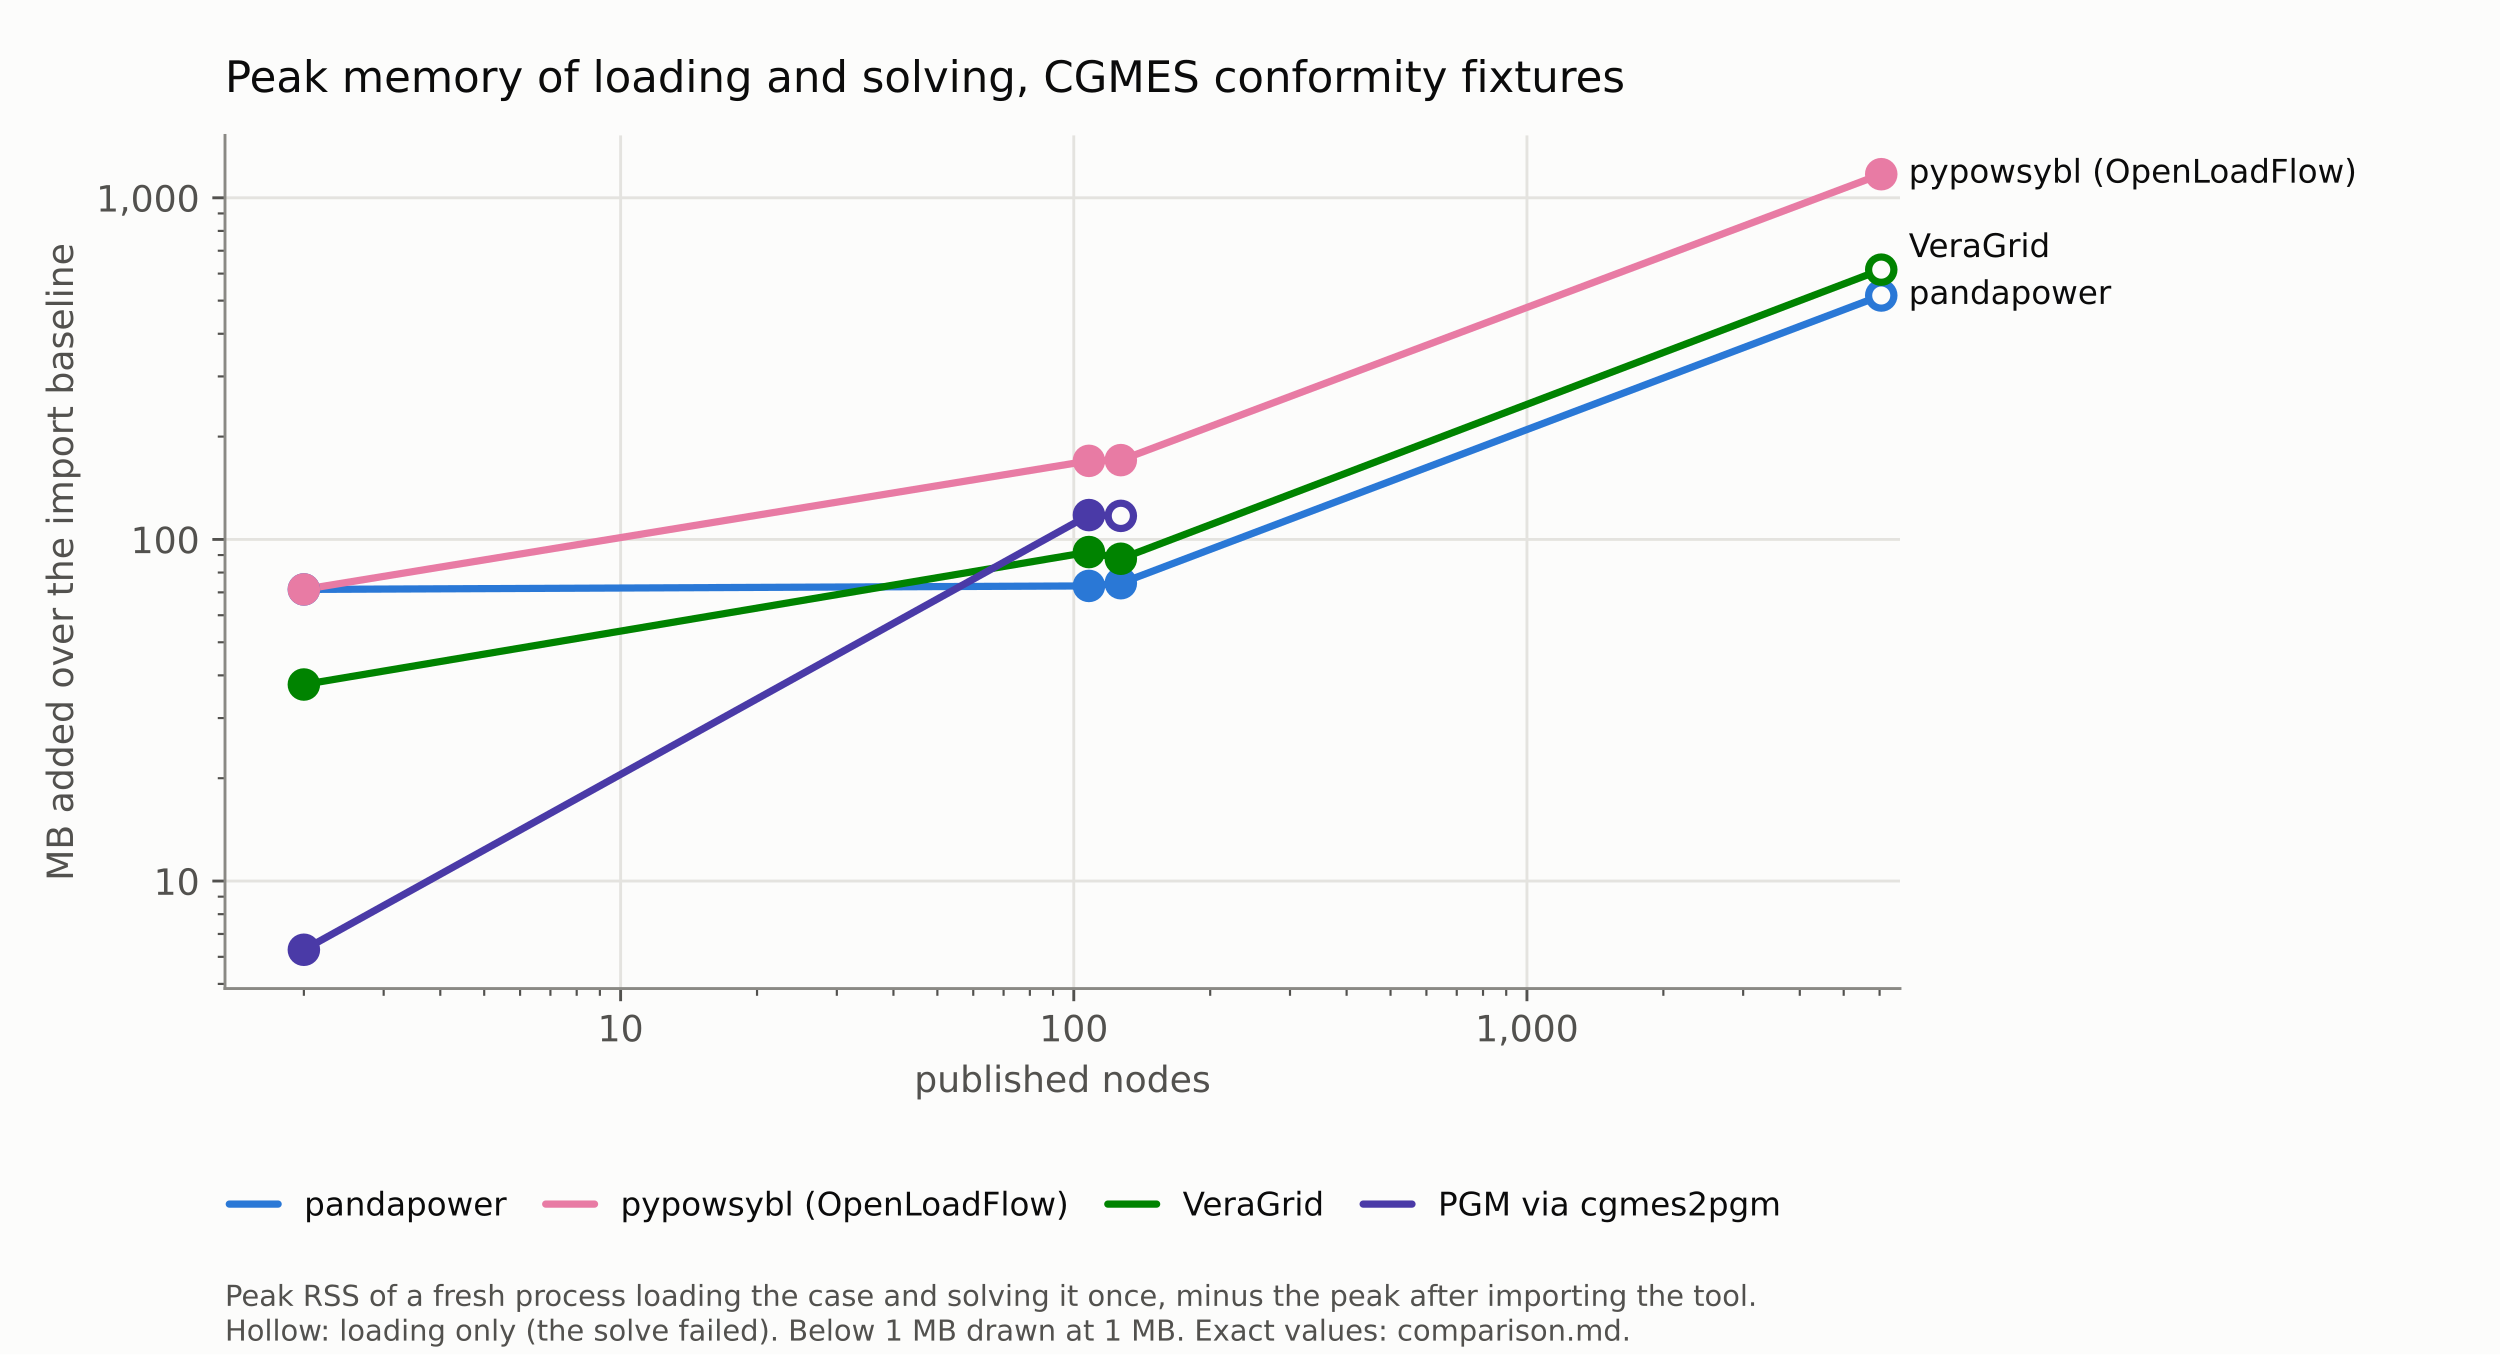
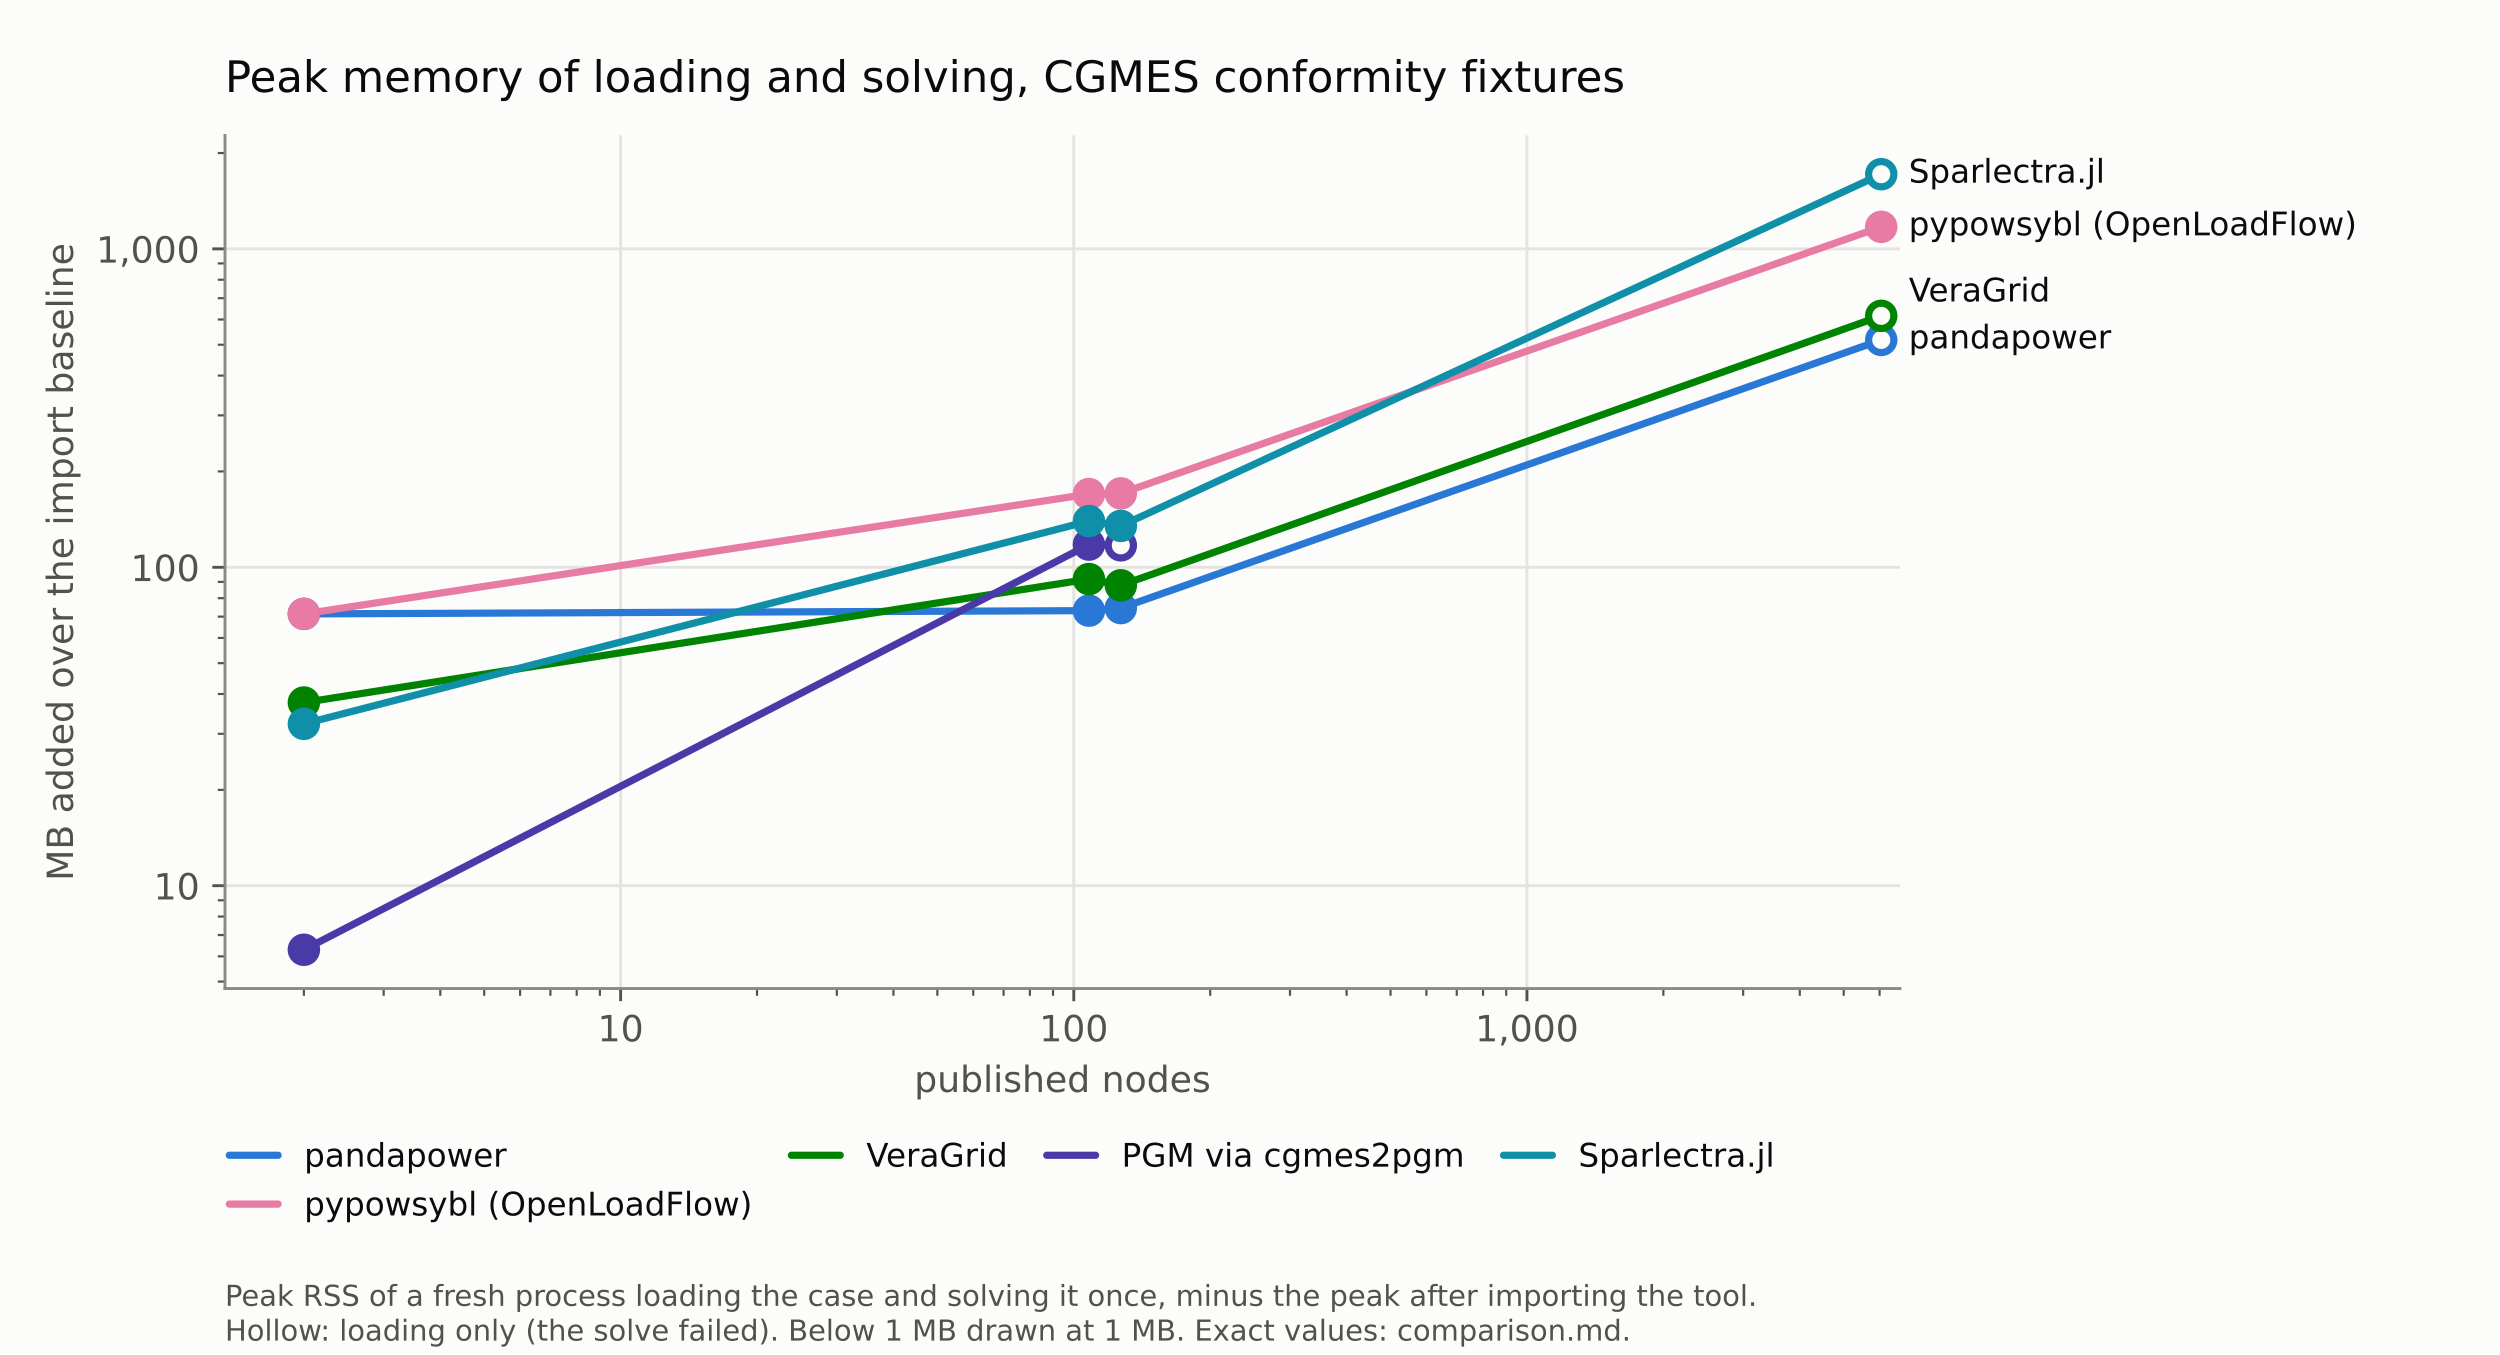
<svg xmlns="http://www.w3.org/2000/svg" xmlns:xlink="http://www.w3.org/1999/xlink" width="691.2pt" height="374.4pt" viewBox="0 0 691.2 374.4" version="1.1">
  <defs>
    <style type="text/css">*{stroke-linejoin: round; stroke-linecap: butt}</style>
  </defs>
  <g id="figure_1">
    <g id="patch_1">
      <path d="M 0 374.4  L 691.2 374.4  L 691.2 0  L 0 0  z " style="fill: #fcfcfb" />
    </g>
    <g id="axes_1">
      <g id="patch_2">
        <path d="M 62.208 273.312  L 525.312 273.312  L 525.312 37.44  L 62.208 37.44  z " style="fill: #fcfcfb" />
      </g>
      <g id="matplotlib.axis_1">
        <g id="xtick_1">
          <g id="line2d_1">
            <path d="M 171.588 273.312  L 171.588 37.44  " clip-path="url(#p7c9ccb0020)" style="fill: none; stroke: #e4e3df; stroke-width: 0.8; stroke-linecap: square" />
          </g>
          <g id="line2d_2">
            <defs>
              <path id="m20d59cd3c9" d="M 0 0  L 0 3.5  " style="stroke: #52514e; stroke-width: 0.8" />
            </defs>
            <g>
              <use xlink:href="#m20d59cd3c9" x="171.588" y="273.312" style="fill: #52514e; stroke: #52514e; stroke-width: 0.8" />
            </g>
          </g>
          <g id="text_1">
            <text style="font-size: 10px; font-family: 'DejaVu Sans', 'Bitstream Vera Sans', 'Computer Modern Sans Serif', 'Lucida Grande', 'Verdana', 'Geneva', 'Lucid', 'Arial', 'Helvetica', 'Avant Garde', sans-serif; text-anchor: middle; fill: #52514e" x="171.588" y="287.91" transform="rotate(-0 171.5882 287.9097)">10</text>
          </g>
        </g>
        <g id="xtick_2">
          <g id="line2d_3">
            <path d="M 296.879 273.312  L 296.879 37.44  " clip-path="url(#p7c9ccb0020)" style="fill: none; stroke: #e4e3df; stroke-width: 0.8; stroke-linecap: square" />
          </g>
          <g id="line2d_4">
            <g>
              <use xlink:href="#m20d59cd3c9" x="296.879" y="273.312" style="fill: #52514e; stroke: #52514e; stroke-width: 0.8" />
            </g>
          </g>
          <g id="text_2">
            <text style="font-size: 10px; font-family: 'DejaVu Sans', 'Bitstream Vera Sans', 'Computer Modern Sans Serif', 'Lucida Grande', 'Verdana', 'Geneva', 'Lucid', 'Arial', 'Helvetica', 'Avant Garde', sans-serif; text-anchor: middle; fill: #52514e" x="296.879" y="287.91" transform="rotate(-0 296.8791 287.9097)">100</text>
          </g>
        </g>
        <g id="xtick_3">
          <g id="line2d_5">
            <path d="M 422.17 273.312  L 422.17 37.44  " clip-path="url(#p7c9ccb0020)" style="fill: none; stroke: #e4e3df; stroke-width: 0.8; stroke-linecap: square" />
          </g>
          <g id="line2d_6">
            <g>
              <use xlink:href="#m20d59cd3c9" x="422.17" y="273.312" style="fill: #52514e; stroke: #52514e; stroke-width: 0.8" />
            </g>
          </g>
          <g id="text_3">
            <text style="font-size: 10px; font-family: 'DejaVu Sans', 'Bitstream Vera Sans', 'Computer Modern Sans Serif', 'Lucida Grande', 'Verdana', 'Geneva', 'Lucid', 'Arial', 'Helvetica', 'Avant Garde', sans-serif; text-anchor: middle; fill: #52514e" x="422.17" y="287.91" transform="rotate(-0 422.17 287.9097)">1,000</text>
          </g>
        </g>
        <g id="xtick_4">
          <g id="line2d_7">
            <defs>
              <path id="m6f22a44a9e" d="M 0 0  L 0 2  " style="stroke: #52514e; stroke-width: 0.6" />
            </defs>
            <g>
              <use xlink:href="#m6f22a44a9e" x="84.014" y="273.312" style="fill: #52514e; stroke: #52514e; stroke-width: 0.6" />
            </g>
          </g>
        </g>
        <g id="xtick_5">
          <g id="line2d_8">
            <g>
              <use xlink:href="#m6f22a44a9e" x="106.076" y="273.312" style="fill: #52514e; stroke: #52514e; stroke-width: 0.6" />
            </g>
          </g>
        </g>
        <g id="xtick_6">
          <g id="line2d_9">
            <g>
              <use xlink:href="#m6f22a44a9e" x="121.73" y="273.312" style="fill: #52514e; stroke: #52514e; stroke-width: 0.6" />
            </g>
          </g>
        </g>
        <g id="xtick_7">
          <g id="line2d_10">
            <g>
              <use xlink:href="#m6f22a44a9e" x="133.872" y="273.312" style="fill: #52514e; stroke: #52514e; stroke-width: 0.6" />
            </g>
          </g>
        </g>
        <g id="xtick_8">
          <g id="line2d_11">
            <g>
              <use xlink:href="#m6f22a44a9e" x="143.793" y="273.312" style="fill: #52514e; stroke: #52514e; stroke-width: 0.6" />
            </g>
          </g>
        </g>
        <g id="xtick_9">
          <g id="line2d_12">
            <g>
              <use xlink:href="#m6f22a44a9e" x="152.18" y="273.312" style="fill: #52514e; stroke: #52514e; stroke-width: 0.6" />
            </g>
          </g>
        </g>
        <g id="xtick_10">
          <g id="line2d_13">
            <g>
              <use xlink:href="#m6f22a44a9e" x="159.446" y="273.312" style="fill: #52514e; stroke: #52514e; stroke-width: 0.6" />
            </g>
          </g>
        </g>
        <g id="xtick_11">
          <g id="line2d_14">
            <g>
              <use xlink:href="#m6f22a44a9e" x="165.855" y="273.312" style="fill: #52514e; stroke: #52514e; stroke-width: 0.6" />
            </g>
          </g>
        </g>
        <g id="xtick_12">
          <g id="line2d_15">
            <g>
              <use xlink:href="#m6f22a44a9e" x="209.305" y="273.312" style="fill: #52514e; stroke: #52514e; stroke-width: 0.6" />
            </g>
          </g>
        </g>
        <g id="xtick_13">
          <g id="line2d_16">
            <g>
              <use xlink:href="#m6f22a44a9e" x="231.367" y="273.312" style="fill: #52514e; stroke: #52514e; stroke-width: 0.6" />
            </g>
          </g>
        </g>
        <g id="xtick_14">
          <g id="line2d_17">
            <g>
              <use xlink:href="#m6f22a44a9e" x="247.021" y="273.312" style="fill: #52514e; stroke: #52514e; stroke-width: 0.6" />
            </g>
          </g>
        </g>
        <g id="xtick_15">
          <g id="line2d_18">
            <g>
              <use xlink:href="#m6f22a44a9e" x="259.163" y="273.312" style="fill: #52514e; stroke: #52514e; stroke-width: 0.6" />
            </g>
          </g>
        </g>
        <g id="xtick_16">
          <g id="line2d_19">
            <g>
              <use xlink:href="#m6f22a44a9e" x="269.083" y="273.312" style="fill: #52514e; stroke: #52514e; stroke-width: 0.6" />
            </g>
          </g>
        </g>
        <g id="xtick_17">
          <g id="line2d_20">
            <g>
              <use xlink:href="#m6f22a44a9e" x="277.471" y="273.312" style="fill: #52514e; stroke: #52514e; stroke-width: 0.6" />
            </g>
          </g>
        </g>
        <g id="xtick_18">
          <g id="line2d_21">
            <g>
              <use xlink:href="#m6f22a44a9e" x="284.737" y="273.312" style="fill: #52514e; stroke: #52514e; stroke-width: 0.6" />
            </g>
          </g>
        </g>
        <g id="xtick_19">
          <g id="line2d_22">
            <g>
              <use xlink:href="#m6f22a44a9e" x="291.146" y="273.312" style="fill: #52514e; stroke: #52514e; stroke-width: 0.6" />
            </g>
          </g>
        </g>
        <g id="xtick_20">
          <g id="line2d_23">
            <g>
              <use xlink:href="#m6f22a44a9e" x="334.595" y="273.312" style="fill: #52514e; stroke: #52514e; stroke-width: 0.6" />
            </g>
          </g>
        </g>
        <g id="xtick_21">
          <g id="line2d_24">
            <g>
              <use xlink:href="#m6f22a44a9e" x="356.658" y="273.312" style="fill: #52514e; stroke: #52514e; stroke-width: 0.6" />
            </g>
          </g>
        </g>
        <g id="xtick_22">
          <g id="line2d_25">
            <g>
              <use xlink:href="#m6f22a44a9e" x="372.312" y="273.312" style="fill: #52514e; stroke: #52514e; stroke-width: 0.6" />
            </g>
          </g>
        </g>
        <g id="xtick_23">
          <g id="line2d_26">
            <g>
              <use xlink:href="#m6f22a44a9e" x="384.454" y="273.312" style="fill: #52514e; stroke: #52514e; stroke-width: 0.6" />
            </g>
          </g>
        </g>
        <g id="xtick_24">
          <g id="line2d_27">
            <g>
              <use xlink:href="#m6f22a44a9e" x="394.374" y="273.312" style="fill: #52514e; stroke: #52514e; stroke-width: 0.6" />
            </g>
          </g>
        </g>
        <g id="xtick_25">
          <g id="line2d_28">
            <g>
              <use xlink:href="#m6f22a44a9e" x="402.762" y="273.312" style="fill: #52514e; stroke: #52514e; stroke-width: 0.6" />
            </g>
          </g>
        </g>
        <g id="xtick_26">
          <g id="line2d_29">
            <g>
              <use xlink:href="#m6f22a44a9e" x="410.028" y="273.312" style="fill: #52514e; stroke: #52514e; stroke-width: 0.6" />
            </g>
          </g>
        </g>
        <g id="xtick_27">
          <g id="line2d_30">
            <g>
              <use xlink:href="#m6f22a44a9e" x="416.437" y="273.312" style="fill: #52514e; stroke: #52514e; stroke-width: 0.6" />
            </g>
          </g>
        </g>
        <g id="xtick_28">
          <g id="line2d_31">
            <g>
              <use xlink:href="#m6f22a44a9e" x="459.886" y="273.312" style="fill: #52514e; stroke: #52514e; stroke-width: 0.6" />
            </g>
          </g>
        </g>
        <g id="xtick_29">
          <g id="line2d_32">
            <g>
              <use xlink:href="#m6f22a44a9e" x="481.949" y="273.312" style="fill: #52514e; stroke: #52514e; stroke-width: 0.6" />
            </g>
          </g>
        </g>
        <g id="xtick_30">
          <g id="line2d_33">
            <g>
              <use xlink:href="#m6f22a44a9e" x="497.603" y="273.312" style="fill: #52514e; stroke: #52514e; stroke-width: 0.6" />
            </g>
          </g>
        </g>
        <g id="xtick_31">
          <g id="line2d_34">
            <g>
              <use xlink:href="#m6f22a44a9e" x="509.745" y="273.312" style="fill: #52514e; stroke: #52514e; stroke-width: 0.6" />
            </g>
          </g>
        </g>
        <g id="xtick_32">
          <g id="line2d_35">
            <g>
              <use xlink:href="#m6f22a44a9e" x="519.665" y="273.312" style="fill: #52514e; stroke: #52514e; stroke-width: 0.6" />
            </g>
          </g>
        </g>
        <g id="text_4">
          <text style="font-size: 10px; font-family: 'DejaVu Sans', 'Bitstream Vera Sans', 'Computer Modern Sans Serif', 'Lucida Grande', 'Verdana', 'Geneva', 'Lucid', 'Arial', 'Helvetica', 'Avant Garde', sans-serif; text-anchor: middle; fill: #52514e" x="293.76" y="301.91" transform="rotate(-0 293.76 301.9104)">published nodes</text>
        </g>
      </g>
      <g id="matplotlib.axis_2">
        <g id="ytick_1">
          <g id="line2d_36">
-             <path d="M 62.208 243.592  L 525.312 243.592  " clip-path="url(#p7c9ccb0020)" style="fill: none; stroke: #e4e3df; stroke-width: 0.8; stroke-linecap: square" />
+             <path d="M 62.208 244.882  L 525.312 244.882  " clip-path="url(#p7c9ccb0020)" style="fill: none; stroke: #e4e3df; stroke-width: 0.8; stroke-linecap: square" />
          </g>
          <g id="line2d_37">
            <defs>
              <path id="mfc723c383e" d="M 0 0  L -3.5 0  " style="stroke: #52514e; stroke-width: 0.8" />
            </defs>
            <g>
-               <use xlink:href="#mfc723c383e" x="62.208" y="243.592" style="fill: #52514e; stroke: #52514e; stroke-width: 0.8" />
+               <use xlink:href="#mfc723c383e" x="62.208" y="244.882" style="fill: #52514e; stroke: #52514e; stroke-width: 0.8" />
            </g>
          </g>
          <g id="text_5">
-             <text style="font-size: 10px; font-family: 'DejaVu Sans', 'Bitstream Vera Sans', 'Computer Modern Sans Serif', 'Lucida Grande', 'Verdana', 'Geneva', 'Lucid', 'Arial', 'Helvetica', 'Avant Garde', sans-serif; text-anchor: end; fill: #52514e" x="55.208" y="247.391" transform="rotate(-0 55.208 247.3911)">10</text>
+             <text style="font-size: 10px; font-family: 'DejaVu Sans', 'Bitstream Vera Sans', 'Computer Modern Sans Serif', 'Lucida Grande', 'Verdana', 'Geneva', 'Lucid', 'Arial', 'Helvetica', 'Avant Garde', sans-serif; text-anchor: end; fill: #52514e" x="55.208" y="248.681" transform="rotate(-0 55.208 248.6812)">10</text>
          </g>
        </g>
        <g id="ytick_2">
          <g id="line2d_38">
-             <path d="M 62.208 149.141  L 525.312 149.141  " clip-path="url(#p7c9ccb0020)" style="fill: none; stroke: #e4e3df; stroke-width: 0.8; stroke-linecap: square" />
+             <path d="M 62.208 156.845  L 525.312 156.845  " clip-path="url(#p7c9ccb0020)" style="fill: none; stroke: #e4e3df; stroke-width: 0.8; stroke-linecap: square" />
          </g>
          <g id="line2d_39">
            <g>
-               <use xlink:href="#mfc723c383e" x="62.208" y="149.141" style="fill: #52514e; stroke: #52514e; stroke-width: 0.8" />
+               <use xlink:href="#mfc723c383e" x="62.208" y="156.845" style="fill: #52514e; stroke: #52514e; stroke-width: 0.8" />
            </g>
          </g>
          <g id="text_6">
-             <text style="font-size: 10px; font-family: 'DejaVu Sans', 'Bitstream Vera Sans', 'Computer Modern Sans Serif', 'Lucida Grande', 'Verdana', 'Geneva', 'Lucid', 'Arial', 'Helvetica', 'Avant Garde', sans-serif; text-anchor: end; fill: #52514e" x="55.208" y="152.94" transform="rotate(-0 55.208 152.9402)">100</text>
+             <text style="font-size: 10px; font-family: 'DejaVu Sans', 'Bitstream Vera Sans', 'Computer Modern Sans Serif', 'Lucida Grande', 'Verdana', 'Geneva', 'Lucid', 'Arial', 'Helvetica', 'Avant Garde', sans-serif; text-anchor: end; fill: #52514e" x="55.208" y="160.644" transform="rotate(-0 55.208 160.6442)">100</text>
          </g>
        </g>
        <g id="ytick_3">
          <g id="line2d_40">
-             <path d="M 62.208 54.69  L 525.312 54.69  " clip-path="url(#p7c9ccb0020)" style="fill: none; stroke: #e4e3df; stroke-width: 0.8; stroke-linecap: square" />
+             <path d="M 62.208 68.808  L 525.312 68.808  " clip-path="url(#p7c9ccb0020)" style="fill: none; stroke: #e4e3df; stroke-width: 0.8; stroke-linecap: square" />
          </g>
          <g id="line2d_41">
            <g>
-               <use xlink:href="#mfc723c383e" x="62.208" y="54.69" style="fill: #52514e; stroke: #52514e; stroke-width: 0.8" />
+               <use xlink:href="#mfc723c383e" x="62.208" y="68.808" style="fill: #52514e; stroke: #52514e; stroke-width: 0.8" />
            </g>
          </g>
          <g id="text_7">
-             <text style="font-size: 10px; font-family: 'DejaVu Sans', 'Bitstream Vera Sans', 'Computer Modern Sans Serif', 'Lucida Grande', 'Verdana', 'Geneva', 'Lucid', 'Arial', 'Helvetica', 'Avant Garde', sans-serif; text-anchor: end; fill: #52514e" x="55.208" y="58.489" transform="rotate(-0 55.208 58.48928)">1,000</text>
+             <text style="font-size: 10px; font-family: 'DejaVu Sans', 'Bitstream Vera Sans', 'Computer Modern Sans Serif', 'Lucida Grande', 'Verdana', 'Geneva', 'Lucid', 'Arial', 'Helvetica', 'Avant Garde', sans-serif; text-anchor: end; fill: #52514e" x="55.208" y="72.607" transform="rotate(-0 55.208 72.6071)">1,000</text>
          </g>
        </g>
        <g id="ytick_4">
          <g id="line2d_42">
            <defs>
              <path id="m65e5005413" d="M 0 0  L -2 0  " style="stroke: #52514e; stroke-width: 0.6" />
            </defs>
            <g>
-               <use xlink:href="#m65e5005413" x="62.208" y="272.025" style="fill: #52514e; stroke: #52514e; stroke-width: 0.6" />
+               <use xlink:href="#m65e5005413" x="62.208" y="271.384" style="fill: #52514e; stroke: #52514e; stroke-width: 0.6" />
            </g>
          </g>
        </g>
        <g id="ytick_5">
          <g id="line2d_43">
            <g>
-               <use xlink:href="#m65e5005413" x="62.208" y="264.546" style="fill: #52514e; stroke: #52514e; stroke-width: 0.6" />
+               <use xlink:href="#m65e5005413" x="62.208" y="264.413" style="fill: #52514e; stroke: #52514e; stroke-width: 0.6" />
            </g>
          </g>
        </g>
        <g id="ytick_6">
          <g id="line2d_44">
            <g>
-               <use xlink:href="#m65e5005413" x="62.208" y="258.223" style="fill: #52514e; stroke: #52514e; stroke-width: 0.6" />
+               <use xlink:href="#m65e5005413" x="62.208" y="258.519" style="fill: #52514e; stroke: #52514e; stroke-width: 0.6" />
            </g>
          </g>
        </g>
        <g id="ytick_7">
          <g id="line2d_45">
            <g>
-               <use xlink:href="#m65e5005413" x="62.208" y="252.746" style="fill: #52514e; stroke: #52514e; stroke-width: 0.6" />
+               <use xlink:href="#m65e5005413" x="62.208" y="253.414" style="fill: #52514e; stroke: #52514e; stroke-width: 0.6" />
            </g>
          </g>
        </g>
        <g id="ytick_8">
          <g id="line2d_46">
            <g>
-               <use xlink:href="#m65e5005413" x="62.208" y="247.914" style="fill: #52514e; stroke: #52514e; stroke-width: 0.6" />
+               <use xlink:href="#m65e5005413" x="62.208" y="248.911" style="fill: #52514e; stroke: #52514e; stroke-width: 0.6" />
            </g>
          </g>
        </g>
        <g id="ytick_9">
          <g id="line2d_47">
            <g>
-               <use xlink:href="#m65e5005413" x="62.208" y="215.16" style="fill: #52514e; stroke: #52514e; stroke-width: 0.6" />
+               <use xlink:href="#m65e5005413" x="62.208" y="218.381" style="fill: #52514e; stroke: #52514e; stroke-width: 0.6" />
            </g>
          </g>
        </g>
        <g id="ytick_10">
          <g id="line2d_48">
            <g>
-               <use xlink:href="#m65e5005413" x="62.208" y="198.528" style="fill: #52514e; stroke: #52514e; stroke-width: 0.6" />
+               <use xlink:href="#m65e5005413" x="62.208" y="202.878" style="fill: #52514e; stroke: #52514e; stroke-width: 0.6" />
            </g>
          </g>
        </g>
        <g id="ytick_11">
          <g id="line2d_49">
            <g>
-               <use xlink:href="#m65e5005413" x="62.208" y="186.727" style="fill: #52514e; stroke: #52514e; stroke-width: 0.6" />
+               <use xlink:href="#m65e5005413" x="62.208" y="191.879" style="fill: #52514e; stroke: #52514e; stroke-width: 0.6" />
            </g>
          </g>
        </g>
        <g id="ytick_12">
          <g id="line2d_50">
            <g>
-               <use xlink:href="#m65e5005413" x="62.208" y="177.574" style="fill: #52514e; stroke: #52514e; stroke-width: 0.6" />
+               <use xlink:href="#m65e5005413" x="62.208" y="183.347" style="fill: #52514e; stroke: #52514e; stroke-width: 0.6" />
            </g>
          </g>
        </g>
        <g id="ytick_13">
          <g id="line2d_51">
            <g>
-               <use xlink:href="#m65e5005413" x="62.208" y="170.095" style="fill: #52514e; stroke: #52514e; stroke-width: 0.6" />
+               <use xlink:href="#m65e5005413" x="62.208" y="176.376" style="fill: #52514e; stroke: #52514e; stroke-width: 0.6" />
            </g>
          </g>
        </g>
        <g id="ytick_14">
          <g id="line2d_52">
            <g>
-               <use xlink:href="#m65e5005413" x="62.208" y="163.772" style="fill: #52514e; stroke: #52514e; stroke-width: 0.6" />
+               <use xlink:href="#m65e5005413" x="62.208" y="170.482" style="fill: #52514e; stroke: #52514e; stroke-width: 0.6" />
            </g>
          </g>
        </g>
        <g id="ytick_15">
          <g id="line2d_53">
            <g>
-               <use xlink:href="#m65e5005413" x="62.208" y="158.295" style="fill: #52514e; stroke: #52514e; stroke-width: 0.6" />
+               <use xlink:href="#m65e5005413" x="62.208" y="165.377" style="fill: #52514e; stroke: #52514e; stroke-width: 0.6" />
            </g>
          </g>
        </g>
        <g id="ytick_16">
          <g id="line2d_54">
            <g>
-               <use xlink:href="#m65e5005413" x="62.208" y="153.463" style="fill: #52514e; stroke: #52514e; stroke-width: 0.6" />
+               <use xlink:href="#m65e5005413" x="62.208" y="160.874" style="fill: #52514e; stroke: #52514e; stroke-width: 0.6" />
            </g>
          </g>
        </g>
        <g id="ytick_17">
          <g id="line2d_55">
            <g>
-               <use xlink:href="#m65e5005413" x="62.208" y="120.709" style="fill: #52514e; stroke: #52514e; stroke-width: 0.6" />
+               <use xlink:href="#m65e5005413" x="62.208" y="130.344" style="fill: #52514e; stroke: #52514e; stroke-width: 0.6" />
            </g>
          </g>
        </g>
        <g id="ytick_18">
          <g id="line2d_56">
            <g>
-               <use xlink:href="#m65e5005413" x="62.208" y="104.077" style="fill: #52514e; stroke: #52514e; stroke-width: 0.6" />
+               <use xlink:href="#m65e5005413" x="62.208" y="114.841" style="fill: #52514e; stroke: #52514e; stroke-width: 0.6" />
            </g>
          </g>
        </g>
        <g id="ytick_19">
          <g id="line2d_57">
            <g>
-               <use xlink:href="#m65e5005413" x="62.208" y="92.276" style="fill: #52514e; stroke: #52514e; stroke-width: 0.6" />
+               <use xlink:href="#m65e5005413" x="62.208" y="103.842" style="fill: #52514e; stroke: #52514e; stroke-width: 0.6" />
            </g>
          </g>
        </g>
        <g id="ytick_20">
          <g id="line2d_58">
            <g>
-               <use xlink:href="#m65e5005413" x="62.208" y="83.123" style="fill: #52514e; stroke: #52514e; stroke-width: 0.6" />
+               <use xlink:href="#m65e5005413" x="62.208" y="95.31" style="fill: #52514e; stroke: #52514e; stroke-width: 0.6" />
            </g>
          </g>
        </g>
        <g id="ytick_21">
          <g id="line2d_59">
            <g>
-               <use xlink:href="#m65e5005413" x="62.208" y="75.644" style="fill: #52514e; stroke: #52514e; stroke-width: 0.6" />
+               <use xlink:href="#m65e5005413" x="62.208" y="88.339" style="fill: #52514e; stroke: #52514e; stroke-width: 0.6" />
            </g>
          </g>
        </g>
        <g id="ytick_22">
          <g id="line2d_60">
            <g>
-               <use xlink:href="#m65e5005413" x="62.208" y="69.321" style="fill: #52514e; stroke: #52514e; stroke-width: 0.6" />
+               <use xlink:href="#m65e5005413" x="62.208" y="82.445" style="fill: #52514e; stroke: #52514e; stroke-width: 0.6" />
            </g>
          </g>
        </g>
        <g id="ytick_23">
          <g id="line2d_61">
            <g>
-               <use xlink:href="#m65e5005413" x="62.208" y="63.844" style="fill: #52514e; stroke: #52514e; stroke-width: 0.6" />
+               <use xlink:href="#m65e5005413" x="62.208" y="77.34" style="fill: #52514e; stroke: #52514e; stroke-width: 0.6" />
            </g>
          </g>
        </g>
        <g id="ytick_24">
          <g id="line2d_62">
            <g>
-               <use xlink:href="#m65e5005413" x="62.208" y="59.012" style="fill: #52514e; stroke: #52514e; stroke-width: 0.6" />
+               <use xlink:href="#m65e5005413" x="62.208" y="72.837" style="fill: #52514e; stroke: #52514e; stroke-width: 0.6" />
+             </g>
+           </g>
+         </g>
+         <g id="ytick_25">
+           <g id="line2d_63">
+             <g>
+               <use xlink:href="#m65e5005413" x="62.208" y="42.306" style="fill: #52514e; stroke: #52514e; stroke-width: 0.6" />
            </g>
          </g>
        </g>
        <g id="text_8">
          <text style="font-size: 10px; font-family: 'DejaVu Sans', 'Bitstream Vera Sans', 'Computer Modern Sans Serif', 'Lucida Grande', 'Verdana', 'Geneva', 'Lucid', 'Arial', 'Helvetica', 'Avant Garde', sans-serif; text-anchor: middle; fill: #52514e" x="20.178" y="155.376" transform="rotate(-90 20.17753 155.376)">MB added over the import baseline</text>
        </g>
      </g>
-       <g id="line2d_63">
-         <path d="M 84.014 162.965  L 301.067 161.994  L 309.885 161.244  L 520.126 81.702  " clip-path="url(#p7c9ccb0020)" style="fill: none; stroke: #2a78d6; stroke-width: 2; stroke-linecap: round" />
-       </g>
      <g id="line2d_64">
-         <path d="M 84.014 162.963  L 301.067 127.417  L 309.885 127.216  L 520.126 48.161  " clip-path="url(#p7c9ccb0020)" style="fill: none; stroke: #e87ba4; stroke-width: 2; stroke-linecap: round" />
+         <path d="M 84.014 169.73  L 301.067 168.825  L 309.885 168.126  L 520.126 93.985  " clip-path="url(#p7c9ccb0020)" style="fill: none; stroke: #2a78d6; stroke-width: 2; stroke-linecap: round" />
      </g>
      <g id="line2d_65">
-         <path d="M 84.014 189.255  L 301.067 152.635  L 309.885 154.482  L 520.126 74.555  " clip-path="url(#p7c9ccb0020)" style="fill: none; stroke: #008300; stroke-width: 2; stroke-linecap: round" />
+         <path d="M 84.014 169.728  L 301.067 136.596  L 309.885 136.409  L 520.126 62.723  " clip-path="url(#p7c9ccb0020)" style="fill: none; stroke: #e87ba4; stroke-width: 2; stroke-linecap: round" />
      </g>
      <g id="line2d_66">
-         <path d="M 84.014 262.591  L 301.067 142.408  L 309.885 142.626  " clip-path="url(#p7c9ccb0020)" style="fill: none; stroke: #4a3aa7; stroke-width: 2; stroke-linecap: round" />
+         <path d="M 84.014 194.235  L 301.067 160.102  L 309.885 161.823  L 520.126 87.324  " clip-path="url(#p7c9ccb0020)" style="fill: none; stroke: #008300; stroke-width: 2; stroke-linecap: round" />
+       </g>
+       <g id="line2d_67">
+         <path d="M 84.014 262.591  L 301.067 150.569  L 309.885 150.772  " clip-path="url(#p7c9ccb0020)" style="fill: none; stroke: #4a3aa7; stroke-width: 2; stroke-linecap: round" />
+       </g>
+       <g id="line2d_68">
+         <path d="M 84.014 200.122  L 301.067 144.065  L 309.885 145.404  L 520.126 48.161  " clip-path="url(#p7c9ccb0020)" style="fill: none; stroke: #0f8fa8; stroke-width: 2; stroke-linecap: round" />
      </g>
      <g id="patch_3">
        <path d="M 62.208 273.312  L 62.208 37.44  " style="fill: none; stroke: #8a8984; stroke-width: 0.8; stroke-linejoin: miter; stroke-linecap: square" />
      </g>
      <g id="patch_4">
        <path d="M 62.208 273.312  L 525.312 273.312  " style="fill: none; stroke: #8a8984; stroke-width: 0.8; stroke-linejoin: miter; stroke-linecap: square" />
      </g>
-       <g id="line2d_67">
+       <g id="line2d_69">
        <defs>
          <path id="mda2b04d49a" d="M 0 3.5  C 0.928 3.5 1.819 3.131 2.475 2.475  C 3.131 1.819 3.5 0.928 3.5 0  C 3.5 -0.928 3.131 -1.819 2.475 -2.475  C 1.819 -3.131 0.928 -3.5 0 -3.5  C -0.928 -3.5 -1.819 -3.131 -2.475 -2.475  C -3.131 -1.819 -3.5 -0.928 -3.5 0  C -3.5 0.928 -3.131 1.819 -2.475 2.475  C -1.819 3.131 -0.928 3.5 0 3.5  z " style="stroke: #2a78d6; stroke-width: 2" />
        </defs>
        <g clip-path="url(#p7c9ccb0020)">
-           <use xlink:href="#mda2b04d49a" x="84.014" y="162.965" style="fill: #2a78d6; stroke: #2a78d6; stroke-width: 2" />
-         </g>
-       </g>
-       <g id="line2d_68">
-         <g clip-path="url(#p7c9ccb0020)">
-           <use xlink:href="#mda2b04d49a" x="301.067" y="161.994" style="fill: #2a78d6; stroke: #2a78d6; stroke-width: 2" />
-         </g>
-       </g>
-       <g id="line2d_69">
-         <g clip-path="url(#p7c9ccb0020)">
-           <use xlink:href="#mda2b04d49a" x="309.885" y="161.244" style="fill: #2a78d6; stroke: #2a78d6; stroke-width: 2" />
+           <use xlink:href="#mda2b04d49a" x="84.014" y="169.73" style="fill: #2a78d6; stroke: #2a78d6; stroke-width: 2" />
        </g>
      </g>
      <g id="line2d_70">
+         <g clip-path="url(#p7c9ccb0020)">
+           <use xlink:href="#mda2b04d49a" x="301.067" y="168.825" style="fill: #2a78d6; stroke: #2a78d6; stroke-width: 2" />
+         </g>
+       </g>
+       <g id="line2d_71">
+         <g clip-path="url(#p7c9ccb0020)">
+           <use xlink:href="#mda2b04d49a" x="309.885" y="168.126" style="fill: #2a78d6; stroke: #2a78d6; stroke-width: 2" />
+         </g>
+       </g>
+       <g id="line2d_72">
        <defs>
          <path id="m49d8b3bbb4" d="M 0 3.5  C 0.928 3.5 1.819 3.131 2.475 2.475  C 3.131 1.819 3.5 0.928 3.5 0  C 3.5 -0.928 3.131 -1.819 2.475 -2.475  C 1.819 -3.131 0.928 -3.5 0 -3.5  C -0.928 -3.5 -1.819 -3.131 -2.475 -2.475  C -3.131 -1.819 -3.5 -0.928 -3.5 0  C -3.5 0.928 -3.131 1.819 -2.475 2.475  C -1.819 3.131 -0.928 3.5 0 3.5  z " style="stroke: #2a78d6; stroke-width: 2" />
        </defs>
        <g clip-path="url(#p7c9ccb0020)">
-           <use xlink:href="#m49d8b3bbb4" x="520.126" y="81.702" style="fill: #fcfcfb; stroke: #2a78d6; stroke-width: 2" />
-         </g>
-       </g>
-       <g id="line2d_71">
+           <use xlink:href="#m49d8b3bbb4" x="520.126" y="93.985" style="fill: #fcfcfb; stroke: #2a78d6; stroke-width: 2" />
+         </g>
+       </g>
+       <g id="line2d_73">
        <defs>
          <path id="mb1a70c6c89" d="M 0 3.5  C 0.928 3.5 1.819 3.131 2.475 2.475  C 3.131 1.819 3.5 0.928 3.5 0  C 3.5 -0.928 3.131 -1.819 2.475 -2.475  C 1.819 -3.131 0.928 -3.5 0 -3.5  C -0.928 -3.5 -1.819 -3.131 -2.475 -2.475  C -3.131 -1.819 -3.5 -0.928 -3.5 0  C -3.5 0.928 -3.131 1.819 -2.475 2.475  C -1.819 3.131 -0.928 3.5 0 3.5  z " style="stroke: #e87ba4; stroke-width: 2" />
        </defs>
        <g clip-path="url(#p7c9ccb0020)">
-           <use xlink:href="#mb1a70c6c89" x="84.014" y="162.963" style="fill: #e87ba4; stroke: #e87ba4; stroke-width: 2" />
-         </g>
-       </g>
-       <g id="line2d_72">
-         <g clip-path="url(#p7c9ccb0020)">
-           <use xlink:href="#mb1a70c6c89" x="301.067" y="127.417" style="fill: #e87ba4; stroke: #e87ba4; stroke-width: 2" />
-         </g>
-       </g>
-       <g id="line2d_73">
-         <g clip-path="url(#p7c9ccb0020)">
-           <use xlink:href="#mb1a70c6c89" x="309.885" y="127.216" style="fill: #e87ba4; stroke: #e87ba4; stroke-width: 2" />
+           <use xlink:href="#mb1a70c6c89" x="84.014" y="169.728" style="fill: #e87ba4; stroke: #e87ba4; stroke-width: 2" />
        </g>
      </g>
      <g id="line2d_74">
        <g clip-path="url(#p7c9ccb0020)">
-           <use xlink:href="#mb1a70c6c89" x="520.126" y="48.161" style="fill: #e87ba4; stroke: #e87ba4; stroke-width: 2" />
+           <use xlink:href="#mb1a70c6c89" x="301.067" y="136.596" style="fill: #e87ba4; stroke: #e87ba4; stroke-width: 2" />
        </g>
      </g>
      <g id="line2d_75">
+         <g clip-path="url(#p7c9ccb0020)">
+           <use xlink:href="#mb1a70c6c89" x="309.885" y="136.409" style="fill: #e87ba4; stroke: #e87ba4; stroke-width: 2" />
+         </g>
+       </g>
+       <g id="line2d_76">
+         <g clip-path="url(#p7c9ccb0020)">
+           <use xlink:href="#mb1a70c6c89" x="520.126" y="62.723" style="fill: #e87ba4; stroke: #e87ba4; stroke-width: 2" />
+         </g>
+       </g>
+       <g id="line2d_77">
        <defs>
          <path id="m8a57e56164" d="M 0 3.5  C 0.928 3.5 1.819 3.131 2.475 2.475  C 3.131 1.819 3.5 0.928 3.5 0  C 3.5 -0.928 3.131 -1.819 2.475 -2.475  C 1.819 -3.131 0.928 -3.5 0 -3.5  C -0.928 -3.5 -1.819 -3.131 -2.475 -2.475  C -3.131 -1.819 -3.5 -0.928 -3.5 0  C -3.5 0.928 -3.131 1.819 -2.475 2.475  C -1.819 3.131 -0.928 3.5 0 3.5  z " style="stroke: #008300; stroke-width: 2" />
        </defs>
        <g clip-path="url(#p7c9ccb0020)">
-           <use xlink:href="#m8a57e56164" x="84.014" y="189.255" style="fill: #008300; stroke: #008300; stroke-width: 2" />
-         </g>
-       </g>
-       <g id="line2d_76">
-         <g clip-path="url(#p7c9ccb0020)">
-           <use xlink:href="#m8a57e56164" x="301.067" y="152.635" style="fill: #008300; stroke: #008300; stroke-width: 2" />
-         </g>
-       </g>
-       <g id="line2d_77">
-         <g clip-path="url(#p7c9ccb0020)">
-           <use xlink:href="#m8a57e56164" x="309.885" y="154.482" style="fill: #008300; stroke: #008300; stroke-width: 2" />
+           <use xlink:href="#m8a57e56164" x="84.014" y="194.235" style="fill: #008300; stroke: #008300; stroke-width: 2" />
        </g>
      </g>
      <g id="line2d_78">
+         <g clip-path="url(#p7c9ccb0020)">
+           <use xlink:href="#m8a57e56164" x="301.067" y="160.102" style="fill: #008300; stroke: #008300; stroke-width: 2" />
+         </g>
+       </g>
+       <g id="line2d_79">
+         <g clip-path="url(#p7c9ccb0020)">
+           <use xlink:href="#m8a57e56164" x="309.885" y="161.823" style="fill: #008300; stroke: #008300; stroke-width: 2" />
+         </g>
+       </g>
+       <g id="line2d_80">
        <defs>
          <path id="m6e352ef9ac" d="M 0 3.5  C 0.928 3.5 1.819 3.131 2.475 2.475  C 3.131 1.819 3.5 0.928 3.5 0  C 3.5 -0.928 3.131 -1.819 2.475 -2.475  C 1.819 -3.131 0.928 -3.5 0 -3.5  C -0.928 -3.5 -1.819 -3.131 -2.475 -2.475  C -3.131 -1.819 -3.5 -0.928 -3.5 0  C -3.5 0.928 -3.131 1.819 -2.475 2.475  C -1.819 3.131 -0.928 3.5 0 3.5  z " style="stroke: #008300; stroke-width: 2" />
        </defs>
        <g clip-path="url(#p7c9ccb0020)">
-           <use xlink:href="#m6e352ef9ac" x="520.126" y="74.555" style="fill: #fcfcfb; stroke: #008300; stroke-width: 2" />
-         </g>
-       </g>
-       <g id="line2d_79">
+           <use xlink:href="#m6e352ef9ac" x="520.126" y="87.324" style="fill: #fcfcfb; stroke: #008300; stroke-width: 2" />
+         </g>
+       </g>
+       <g id="line2d_81">
        <defs>
          <path id="m1cdae16172" d="M 0 3.5  C 0.928 3.5 1.819 3.131 2.475 2.475  C 3.131 1.819 3.5 0.928 3.5 0  C 3.5 -0.928 3.131 -1.819 2.475 -2.475  C 1.819 -3.131 0.928 -3.5 0 -3.5  C -0.928 -3.5 -1.819 -3.131 -2.475 -2.475  C -3.131 -1.819 -3.5 -0.928 -3.5 0  C -3.5 0.928 -3.131 1.819 -2.475 2.475  C -1.819 3.131 -0.928 3.5 0 3.5  z " style="stroke: #4a3aa7; stroke-width: 2" />
        </defs>
        <g clip-path="url(#p7c9ccb0020)">
          <use xlink:href="#m1cdae16172" x="84.014" y="262.591" style="fill: #4a3aa7; stroke: #4a3aa7; stroke-width: 2" />
        </g>
      </g>
-       <g id="line2d_80">
-         <g clip-path="url(#p7c9ccb0020)">
-           <use xlink:href="#m1cdae16172" x="301.067" y="142.408" style="fill: #4a3aa7; stroke: #4a3aa7; stroke-width: 2" />
-         </g>
-       </g>
-       <g id="line2d_81">
+       <g id="line2d_82">
+         <g clip-path="url(#p7c9ccb0020)">
+           <use xlink:href="#m1cdae16172" x="301.067" y="150.569" style="fill: #4a3aa7; stroke: #4a3aa7; stroke-width: 2" />
+         </g>
+       </g>
+       <g id="line2d_83">
        <defs>
          <path id="m7dba4ac081" d="M 0 3.5  C 0.928 3.5 1.819 3.131 2.475 2.475  C 3.131 1.819 3.5 0.928 3.5 0  C 3.5 -0.928 3.131 -1.819 2.475 -2.475  C 1.819 -3.131 0.928 -3.5 0 -3.5  C -0.928 -3.5 -1.819 -3.131 -2.475 -2.475  C -3.131 -1.819 -3.5 -0.928 -3.5 0  C -3.5 0.928 -3.131 1.819 -2.475 2.475  C -1.819 3.131 -0.928 3.5 0 3.5  z " style="stroke: #4a3aa7; stroke-width: 2" />
        </defs>
        <g clip-path="url(#p7c9ccb0020)">
-           <use xlink:href="#m7dba4ac081" x="309.885" y="142.626" style="fill: #fcfcfb; stroke: #4a3aa7; stroke-width: 2" />
+           <use xlink:href="#m7dba4ac081" x="309.885" y="150.772" style="fill: #fcfcfb; stroke: #4a3aa7; stroke-width: 2" />
+         </g>
+       </g>
+       <g id="line2d_84">
+         <defs>
+           <path id="m4363adf966" d="M 0 3.5  C 0.928 3.5 1.819 3.131 2.475 2.475  C 3.131 1.819 3.5 0.928 3.5 0  C 3.5 -0.928 3.131 -1.819 2.475 -2.475  C 1.819 -3.131 0.928 -3.5 0 -3.5  C -0.928 -3.5 -1.819 -3.131 -2.475 -2.475  C -3.131 -1.819 -3.5 -0.928 -3.5 0  C -3.5 0.928 -3.131 1.819 -2.475 2.475  C -1.819 3.131 -0.928 3.5 0 3.5  z " style="stroke: #0f8fa8; stroke-width: 2" />
+         </defs>
+         <g clip-path="url(#p7c9ccb0020)">
+           <use xlink:href="#m4363adf966" x="84.014" y="200.122" style="fill: #0f8fa8; stroke: #0f8fa8; stroke-width: 2" />
+         </g>
+       </g>
+       <g id="line2d_85">
+         <g clip-path="url(#p7c9ccb0020)">
+           <use xlink:href="#m4363adf966" x="301.067" y="144.065" style="fill: #0f8fa8; stroke: #0f8fa8; stroke-width: 2" />
+         </g>
+       </g>
+       <g id="line2d_86">
+         <g clip-path="url(#p7c9ccb0020)">
+           <use xlink:href="#m4363adf966" x="309.885" y="145.404" style="fill: #0f8fa8; stroke: #0f8fa8; stroke-width: 2" />
+         </g>
+       </g>
+       <g id="line2d_87">
+         <defs>
+           <path id="m20a0af04e6" d="M 0 3.5  C 0.928 3.5 1.819 3.131 2.475 2.475  C 3.131 1.819 3.5 0.928 3.5 0  C 3.5 -0.928 3.131 -1.819 2.475 -2.475  C 1.819 -3.131 0.928 -3.5 0 -3.5  C -0.928 -3.5 -1.819 -3.131 -2.475 -2.475  C -3.131 -1.819 -3.5 -0.928 -3.5 0  C -3.5 0.928 -3.131 1.819 -2.475 2.475  C -1.819 3.131 -0.928 3.5 0 3.5  z " style="stroke: #0f8fa8; stroke-width: 2" />
+         </defs>
+         <g clip-path="url(#p7c9ccb0020)">
+           <use xlink:href="#m20a0af04e6" x="520.126" y="48.161" style="fill: #fcfcfb; stroke: #0f8fa8; stroke-width: 2" />
        </g>
      </g>
      <g id="text_9">
-         <text style="font-size: 9px; font-family: 'DejaVu Sans', 'Bitstream Vera Sans', 'Computer Modern Sans Serif', 'Lucida Grande', 'Verdana', 'Geneva', 'Lucid', 'Arial', 'Helvetica', 'Avant Garde', sans-serif; text-anchor: start; fill: #0b0b0b" x="527.731" y="84.04" transform="rotate(-0 527.7308 84.03991)">pandapower</text>
+         <text style="font-size: 9px; font-family: 'DejaVu Sans', 'Bitstream Vera Sans', 'Computer Modern Sans Serif', 'Lucida Grande', 'Verdana', 'Geneva', 'Lucid', 'Arial', 'Helvetica', 'Avant Garde', sans-serif; text-anchor: start; fill: #0b0b0b" x="527.731" y="96.323" transform="rotate(-0 527.7308 96.32348)">pandapower</text>
      </g>
      <g id="text_10">
-         <text style="font-size: 9px; font-family: 'DejaVu Sans', 'Bitstream Vera Sans', 'Computer Modern Sans Serif', 'Lucida Grande', 'Verdana', 'Geneva', 'Lucid', 'Arial', 'Helvetica', 'Avant Garde', sans-serif; text-anchor: start; fill: #0b0b0b" x="527.731" y="50.5" transform="rotate(-0 527.7308 50.4997)">pypowsybl (OpenLoadFlow)</text>
+         <text style="font-size: 9px; font-family: 'DejaVu Sans', 'Bitstream Vera Sans', 'Computer Modern Sans Serif', 'Lucida Grande', 'Verdana', 'Geneva', 'Lucid', 'Arial', 'Helvetica', 'Avant Garde', sans-serif; text-anchor: start; fill: #0b0b0b" x="527.731" y="65.061" transform="rotate(-0 527.7308 65.06088)">pypowsybl (OpenLoadFlow)</text>
      </g>
      <g id="text_11">
-         <text style="font-size: 9px; font-family: 'DejaVu Sans', 'Bitstream Vera Sans', 'Computer Modern Sans Serif', 'Lucida Grande', 'Verdana', 'Geneva', 'Lucid', 'Arial', 'Helvetica', 'Avant Garde', sans-serif; text-anchor: start; fill: #0b0b0b" x="527.731" y="71.067" transform="rotate(-0 527.7308 71.06695)">VeraGrid</text>
+         <text style="font-size: 9px; font-family: 'DejaVu Sans', 'Bitstream Vera Sans', 'Computer Modern Sans Serif', 'Lucida Grande', 'Verdana', 'Geneva', 'Lucid', 'Arial', 'Helvetica', 'Avant Garde', sans-serif; text-anchor: start; fill: #0b0b0b" x="527.731" y="83.351" transform="rotate(-0 527.7308 83.35052)">VeraGrid</text>
      </g>
      <g id="text_12">
+         <text style="font-size: 9px; font-family: 'DejaVu Sans', 'Bitstream Vera Sans', 'Computer Modern Sans Serif', 'Lucida Grande', 'Verdana', 'Geneva', 'Lucid', 'Arial', 'Helvetica', 'Avant Garde', sans-serif; text-anchor: start; fill: #0b0b0b" x="527.731" y="50.5" transform="rotate(-0 527.7308 50.4997)">Sparlectra.jl</text>
+       </g>
+       <g id="text_13">
        <text style="font-size: 12px; font-family: 'DejaVu Sans', 'Bitstream Vera Sans', 'Computer Modern Sans Serif', 'Lucida Grande', 'Verdana', 'Geneva', 'Lucid', 'Arial', 'Helvetica', 'Avant Garde', sans-serif; text-anchor: start; fill: #0b0b0b" x="62.208" y="25.44" transform="rotate(-0 62.208 25.44)">Peak memory of loading and solving, CGMES conformity fixtures</text>
      </g>
    </g>
-     <g id="text_13">
+     <g id="text_14">
      <text style="font-size: 8px; font-family: 'DejaVu Sans', 'Bitstream Vera Sans', 'Computer Modern Sans Serif', 'Lucida Grande', 'Verdana', 'Geneva', 'Lucid', 'Arial', 'Helvetica', 'Avant Garde', sans-serif; fill: #52514e" transform="translate(62.208 361.0538)">Peak RSS of a fresh process loading the case and solving it once, minus the peak after importing the tool.</text>
      <text style="font-size: 8px; font-family: 'DejaVu Sans', 'Bitstream Vera Sans', 'Computer Modern Sans Serif', 'Lucida Grande', 'Verdana', 'Geneva', 'Lucid', 'Arial', 'Helvetica', 'Avant Garde', sans-serif; fill: #52514e" transform="translate(62.208 370.656)">Hollow: loading only (the solve failed). Below 1 MB drawn at 1 MB. Exact values: comparison.md.</text>
    </g>
    <g id="legend_1">
-       <g id="line2d_82">
-         <path d="M 63.396 332.908  L 70.146 332.908  L 76.896 332.908  " style="fill: none; stroke: #2a78d6; stroke-width: 2; stroke-linecap: round" />
-       </g>
-       <g id="text_14">
-         <text style="font-size: 9px; font-family: 'DejaVu Sans', 'Bitstream Vera Sans', 'Computer Modern Sans Serif', 'Lucida Grande', 'Verdana', 'Geneva', 'Lucid', 'Arial', 'Helvetica', 'Avant Garde', sans-serif; text-anchor: start; fill: #0b0b0b" x="84.096" y="336.058" transform="rotate(-0 84.096 336.0579)">pandapower</text>
-       </g>
-       <g id="line2d_83">
-         <path d="M 150.876 332.908  L 157.626 332.908  L 164.376 332.908  " style="fill: none; stroke: #e87ba4; stroke-width: 2; stroke-linecap: round" />
+       <g id="line2d_88">
+         <path d="M 63.396 319.407  L 70.146 319.407  L 76.896 319.407  " style="fill: none; stroke: #2a78d6; stroke-width: 2; stroke-linecap: round" />
      </g>
      <g id="text_15">
-         <text style="font-size: 9px; font-family: 'DejaVu Sans', 'Bitstream Vera Sans', 'Computer Modern Sans Serif', 'Lucida Grande', 'Verdana', 'Geneva', 'Lucid', 'Arial', 'Helvetica', 'Avant Garde', sans-serif; text-anchor: start; fill: #0b0b0b" x="171.576" y="336.058" transform="rotate(-0 171.576 336.0579)">pypowsybl (OpenLoadFlow)</text>
-       </g>
-       <g id="line2d_84">
-         <path d="M 306.286 332.908  L 313.036 332.908  L 319.786 332.908  " style="fill: none; stroke: #008300; stroke-width: 2; stroke-linecap: round" />
+         <text style="font-size: 9px; font-family: 'DejaVu Sans', 'Bitstream Vera Sans', 'Computer Modern Sans Serif', 'Lucida Grande', 'Verdana', 'Geneva', 'Lucid', 'Arial', 'Helvetica', 'Avant Garde', sans-serif; text-anchor: start; fill: #0b0b0b" x="84.096" y="322.557" transform="rotate(-0 84.096 322.5572)">pandapower</text>
+       </g>
+       <g id="line2d_89">
+         <path d="M 63.396 332.908  L 70.146 332.908  L 76.896 332.908  " style="fill: none; stroke: #e87ba4; stroke-width: 2; stroke-linecap: round" />
      </g>
      <g id="text_16">
-         <text style="font-size: 9px; font-family: 'DejaVu Sans', 'Bitstream Vera Sans', 'Computer Modern Sans Serif', 'Lucida Grande', 'Verdana', 'Geneva', 'Lucid', 'Arial', 'Helvetica', 'Avant Garde', sans-serif; text-anchor: start; fill: #0b0b0b" x="326.986" y="336.058" transform="rotate(-0 326.9863 336.0579)">VeraGrid</text>
-       </g>
-       <g id="line2d_85">
-         <path d="M 376.884 332.908  L 383.634 332.908  L 390.384 332.908  " style="fill: none; stroke: #4a3aa7; stroke-width: 2; stroke-linecap: round" />
+         <text style="font-size: 9px; font-family: 'DejaVu Sans', 'Bitstream Vera Sans', 'Computer Modern Sans Serif', 'Lucida Grande', 'Verdana', 'Geneva', 'Lucid', 'Arial', 'Helvetica', 'Avant Garde', sans-serif; text-anchor: start; fill: #0b0b0b" x="84.096" y="336.058" transform="rotate(-0 84.096 336.0579)">pypowsybl (OpenLoadFlow)</text>
+       </g>
+       <g id="line2d_90">
+         <path d="M 218.806 319.407  L 225.556 319.407  L 232.306 319.407  " style="fill: none; stroke: #008300; stroke-width: 2; stroke-linecap: round" />
      </g>
      <g id="text_17">
-         <text style="font-size: 9px; font-family: 'DejaVu Sans', 'Bitstream Vera Sans', 'Computer Modern Sans Serif', 'Lucida Grande', 'Verdana', 'Geneva', 'Lucid', 'Arial', 'Helvetica', 'Avant Garde', sans-serif; text-anchor: start; fill: #0b0b0b" x="397.584" y="336.058" transform="rotate(-0 397.5843 336.0579)">PGM via cgmes2pgm</text>
+         <text style="font-size: 9px; font-family: 'DejaVu Sans', 'Bitstream Vera Sans', 'Computer Modern Sans Serif', 'Lucida Grande', 'Verdana', 'Geneva', 'Lucid', 'Arial', 'Helvetica', 'Avant Garde', sans-serif; text-anchor: start; fill: #0b0b0b" x="239.506" y="322.557" transform="rotate(-0 239.5063 322.5572)">VeraGrid</text>
+       </g>
+       <g id="line2d_91">
+         <path d="M 289.404 319.407  L 296.154 319.407  L 302.904 319.407  " style="fill: none; stroke: #4a3aa7; stroke-width: 2; stroke-linecap: round" />
+       </g>
+       <g id="text_18">
+         <text style="font-size: 9px; font-family: 'DejaVu Sans', 'Bitstream Vera Sans', 'Computer Modern Sans Serif', 'Lucida Grande', 'Verdana', 'Geneva', 'Lucid', 'Arial', 'Helvetica', 'Avant Garde', sans-serif; text-anchor: start; fill: #0b0b0b" x="310.104" y="322.557" transform="rotate(-0 310.1043 322.5572)">PGM via cgmes2pgm</text>
+       </g>
+       <g id="line2d_92">
+         <path d="M 415.708 319.407  L 422.458 319.407  L 429.208 319.407  " style="fill: none; stroke: #0f8fa8; stroke-width: 2; stroke-linecap: round" />
+       </g>
+       <g id="text_19">
+         <text style="font-size: 9px; font-family: 'DejaVu Sans', 'Bitstream Vera Sans', 'Computer Modern Sans Serif', 'Lucida Grande', 'Verdana', 'Geneva', 'Lucid', 'Arial', 'Helvetica', 'Avant Garde', sans-serif; text-anchor: start; fill: #0b0b0b" x="436.408" y="322.557" transform="rotate(-0 436.408 322.5572)">Sparlectra.jl</text>
      </g>
    </g>
  </g>
  <defs>
    <clipPath id="p7c9ccb0020">
      <rect x="62.208" y="37.44" width="463.104" height="235.872" />
    </clipPath>
  </defs>
</svg>
